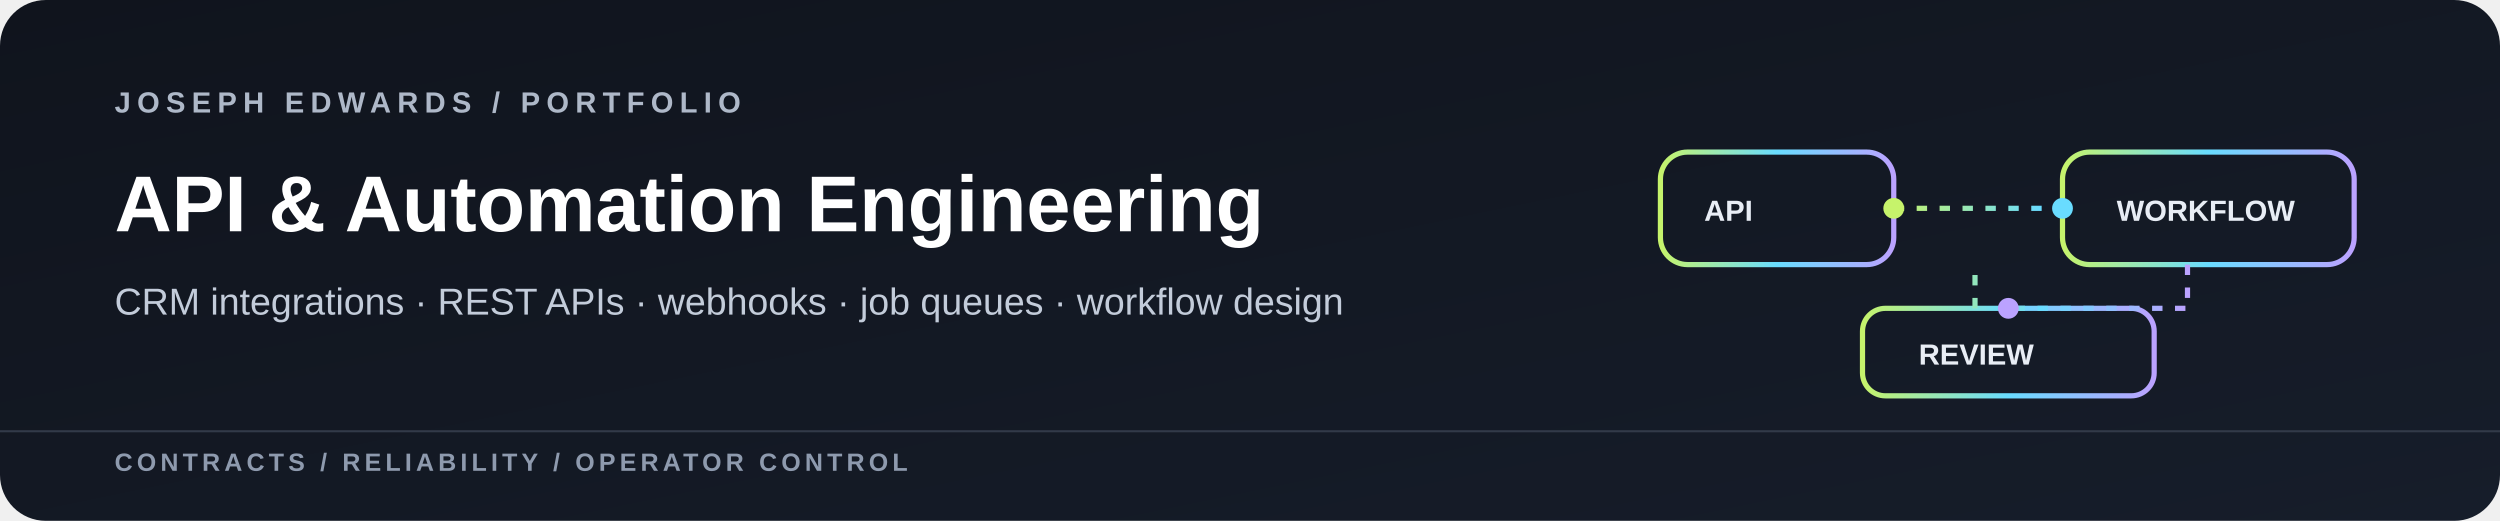
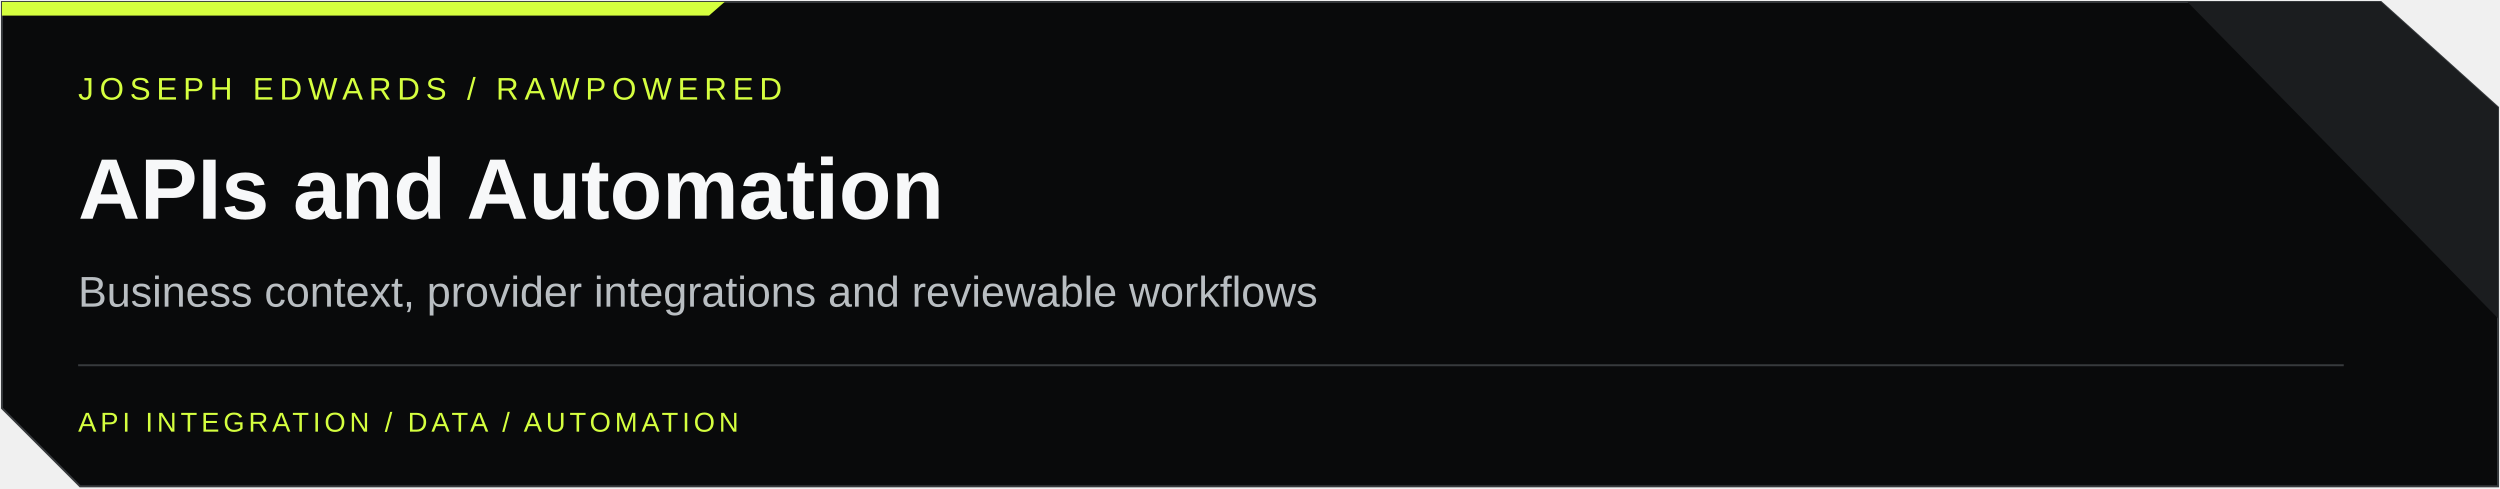
- <svg xmlns="http://www.w3.org/2000/svg" viewBox="0 0 1200 250" role="img" aria-labelledby="t d">
-   <defs>
-     <linearGradient id="bg" x2="1" y2="1">
-       <stop stop-color="#10141d" />
-       <stop offset="1" stop-color="#161d2a" />
-     </linearGradient>
-     <linearGradient id="accent">
-       <stop stop-color="#c6f36b" />
-       <stop offset=".5" stop-color="#69dcff" />
-       <stop offset="1" stop-color="#bba2ff" />
-     </linearGradient>
-   </defs>
-   <rect width="1200" height="250" rx="22" fill="url(#bg)" />
-   <path d="M0 207H1200" stroke="#323a49" />
-   <path d="M54 197H520" stroke="url(#accent)" stroke-width="4" />
-   <text x="55" y="54" fill="#aeb8c8" font-family="Arial,sans-serif" font-size="14" font-weight="700" letter-spacing="3">JOSEPH EDWARDS / PORTFOLIO</text>
-   <text x="55" y="111" fill="#ffffff" font-family="Arial,sans-serif" font-size="38" font-weight="700">API &amp; Automation Engineering</text>
-   <text x="55" y="151" fill="#c3ccda" font-family="Arial,sans-serif" font-size="18">CRM integrations · REST APIs · webhooks · job queues · workflow design</text>
-   <text x="55" y="226" fill="#8e9aae" font-family="Arial,sans-serif" font-size="12" font-weight="700" letter-spacing="2">CONTRACTS / RELIABILITY / OPERATOR CONTROL</text>
-   <g fill="none" stroke="url(#accent)" stroke-width="2.5">
-     <rect x="797" y="73" width="112" height="54" rx="13" />
-     <rect x="990" y="73" width="140" height="54" rx="13" />
-     <rect x="894" y="148" width="140" height="42" rx="11" />
-     <path d="M909 100h81M1050 127v21h-86M948 148v-21" stroke-dasharray="5 6" />
-   </g>
-   <g fill="#e8edf5" font-family="Arial,sans-serif" font-size="14" font-weight="700">
-     <text x="818" y="106">API</text>
-     <text x="1016" y="106">WORKFLOW</text>
-     <text x="921" y="175">REVIEW</text>
-   </g>
-   <circle cx="909" cy="100" r="5" fill="#c6f36b" />
-   <circle cx="990" cy="100" r="5" fill="#69dcff" />
-   <circle cx="964" cy="148" r="5" fill="#bba2ff" />
+ <svg xmlns="http://www.w3.org/2000/svg" width="1280" height="250" viewBox="0 0 1280 250" role="img" aria-label="Joseph Edwards: APIs and Automation">
+   <path d="M1 1h1218l60 54v194H41L1 209z" fill="#090A0B" stroke="#373A3D" />
+   <path d="M1 1h370l-8 7H1z" fill="#D5FF3F" />
+   <path d="M1120 1h99l60 54v108z" fill="#1B1D1F" />
+   <text x="40" y="51" font-family="Arial,sans-serif" font-size="16" letter-spacing="3" fill="#D5FF3F">JOSEPH EDWARDS / RAWPOWERED</text>
+   <text x="40" y="112" font-family="Arial,sans-serif" font-size="44" font-weight="700" fill="#F7F8F9">APIs and Automation</text>
+   <text x="40" y="157" font-family="Arial,sans-serif" font-size="22" fill="#B9BEC2">Business context, provider integrations and reviewable workflows</text>
+   <path d="M40 187h1160" stroke="#373A3D" />
+   <text x="40" y="221" font-family="Arial,sans-serif" font-size="14" letter-spacing="2" fill="#D5FF3F">API INTEGRATION / DATA / AUTOMATION</text>
</svg>
